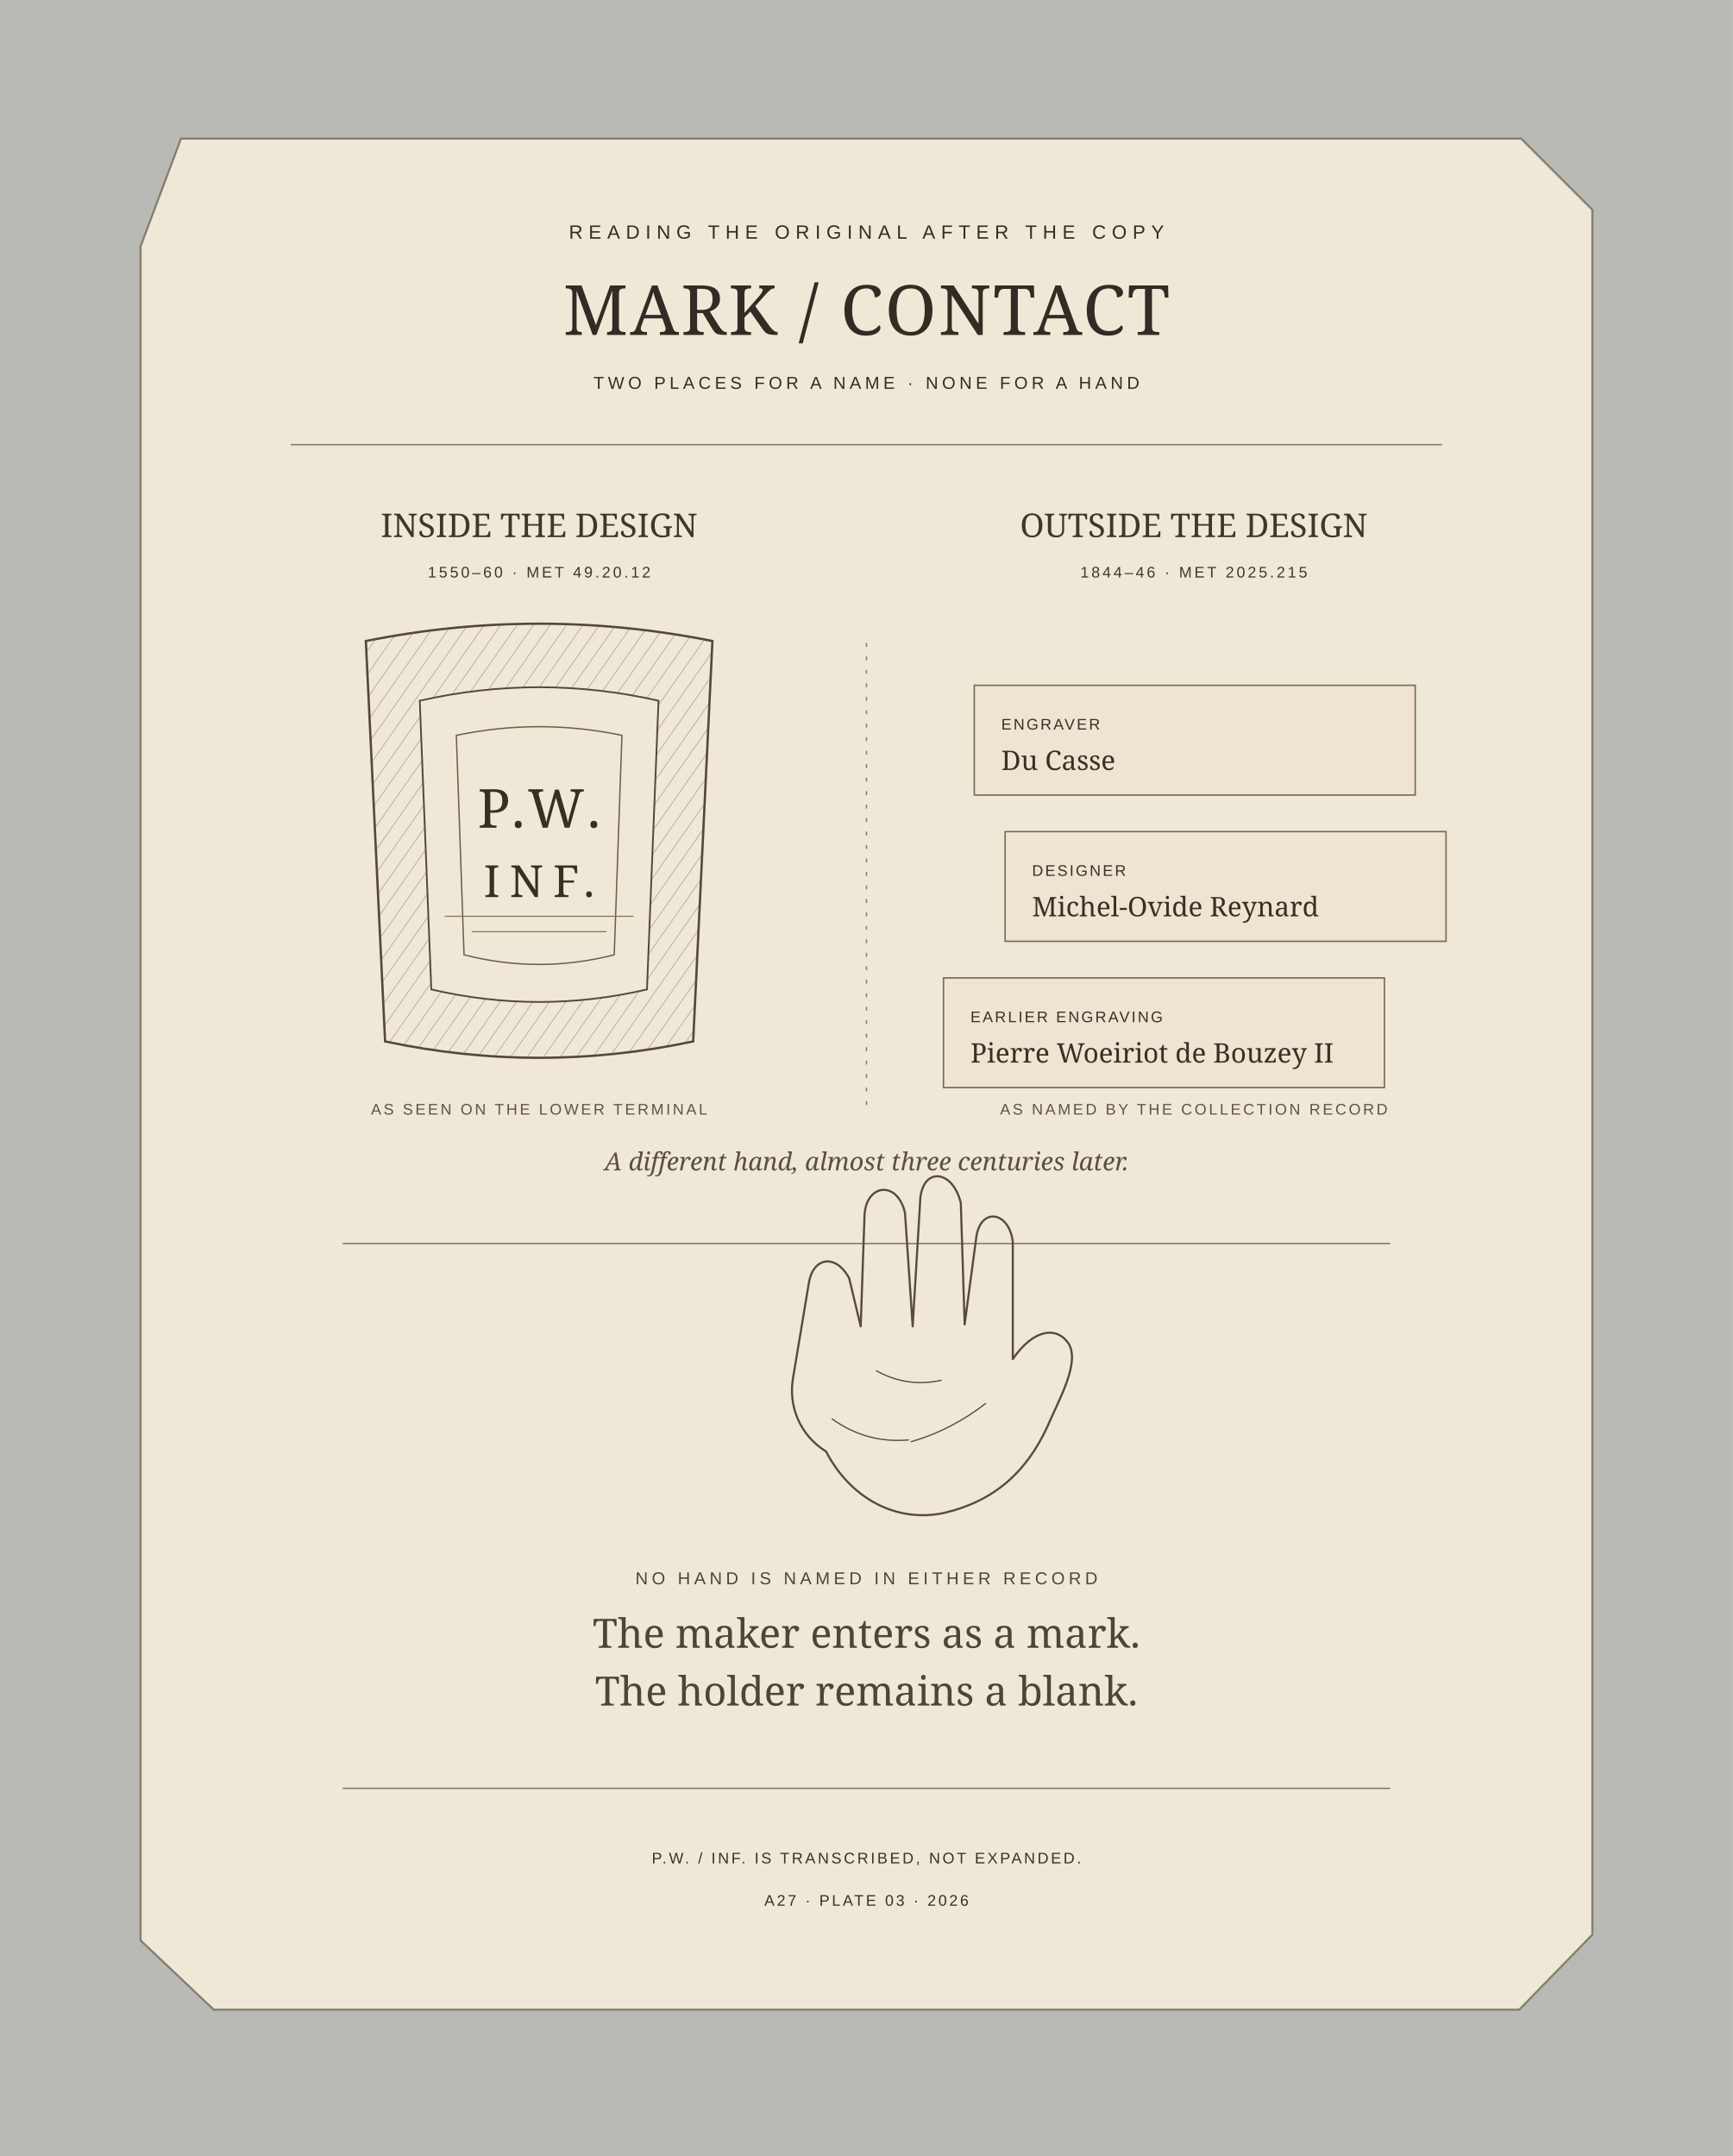
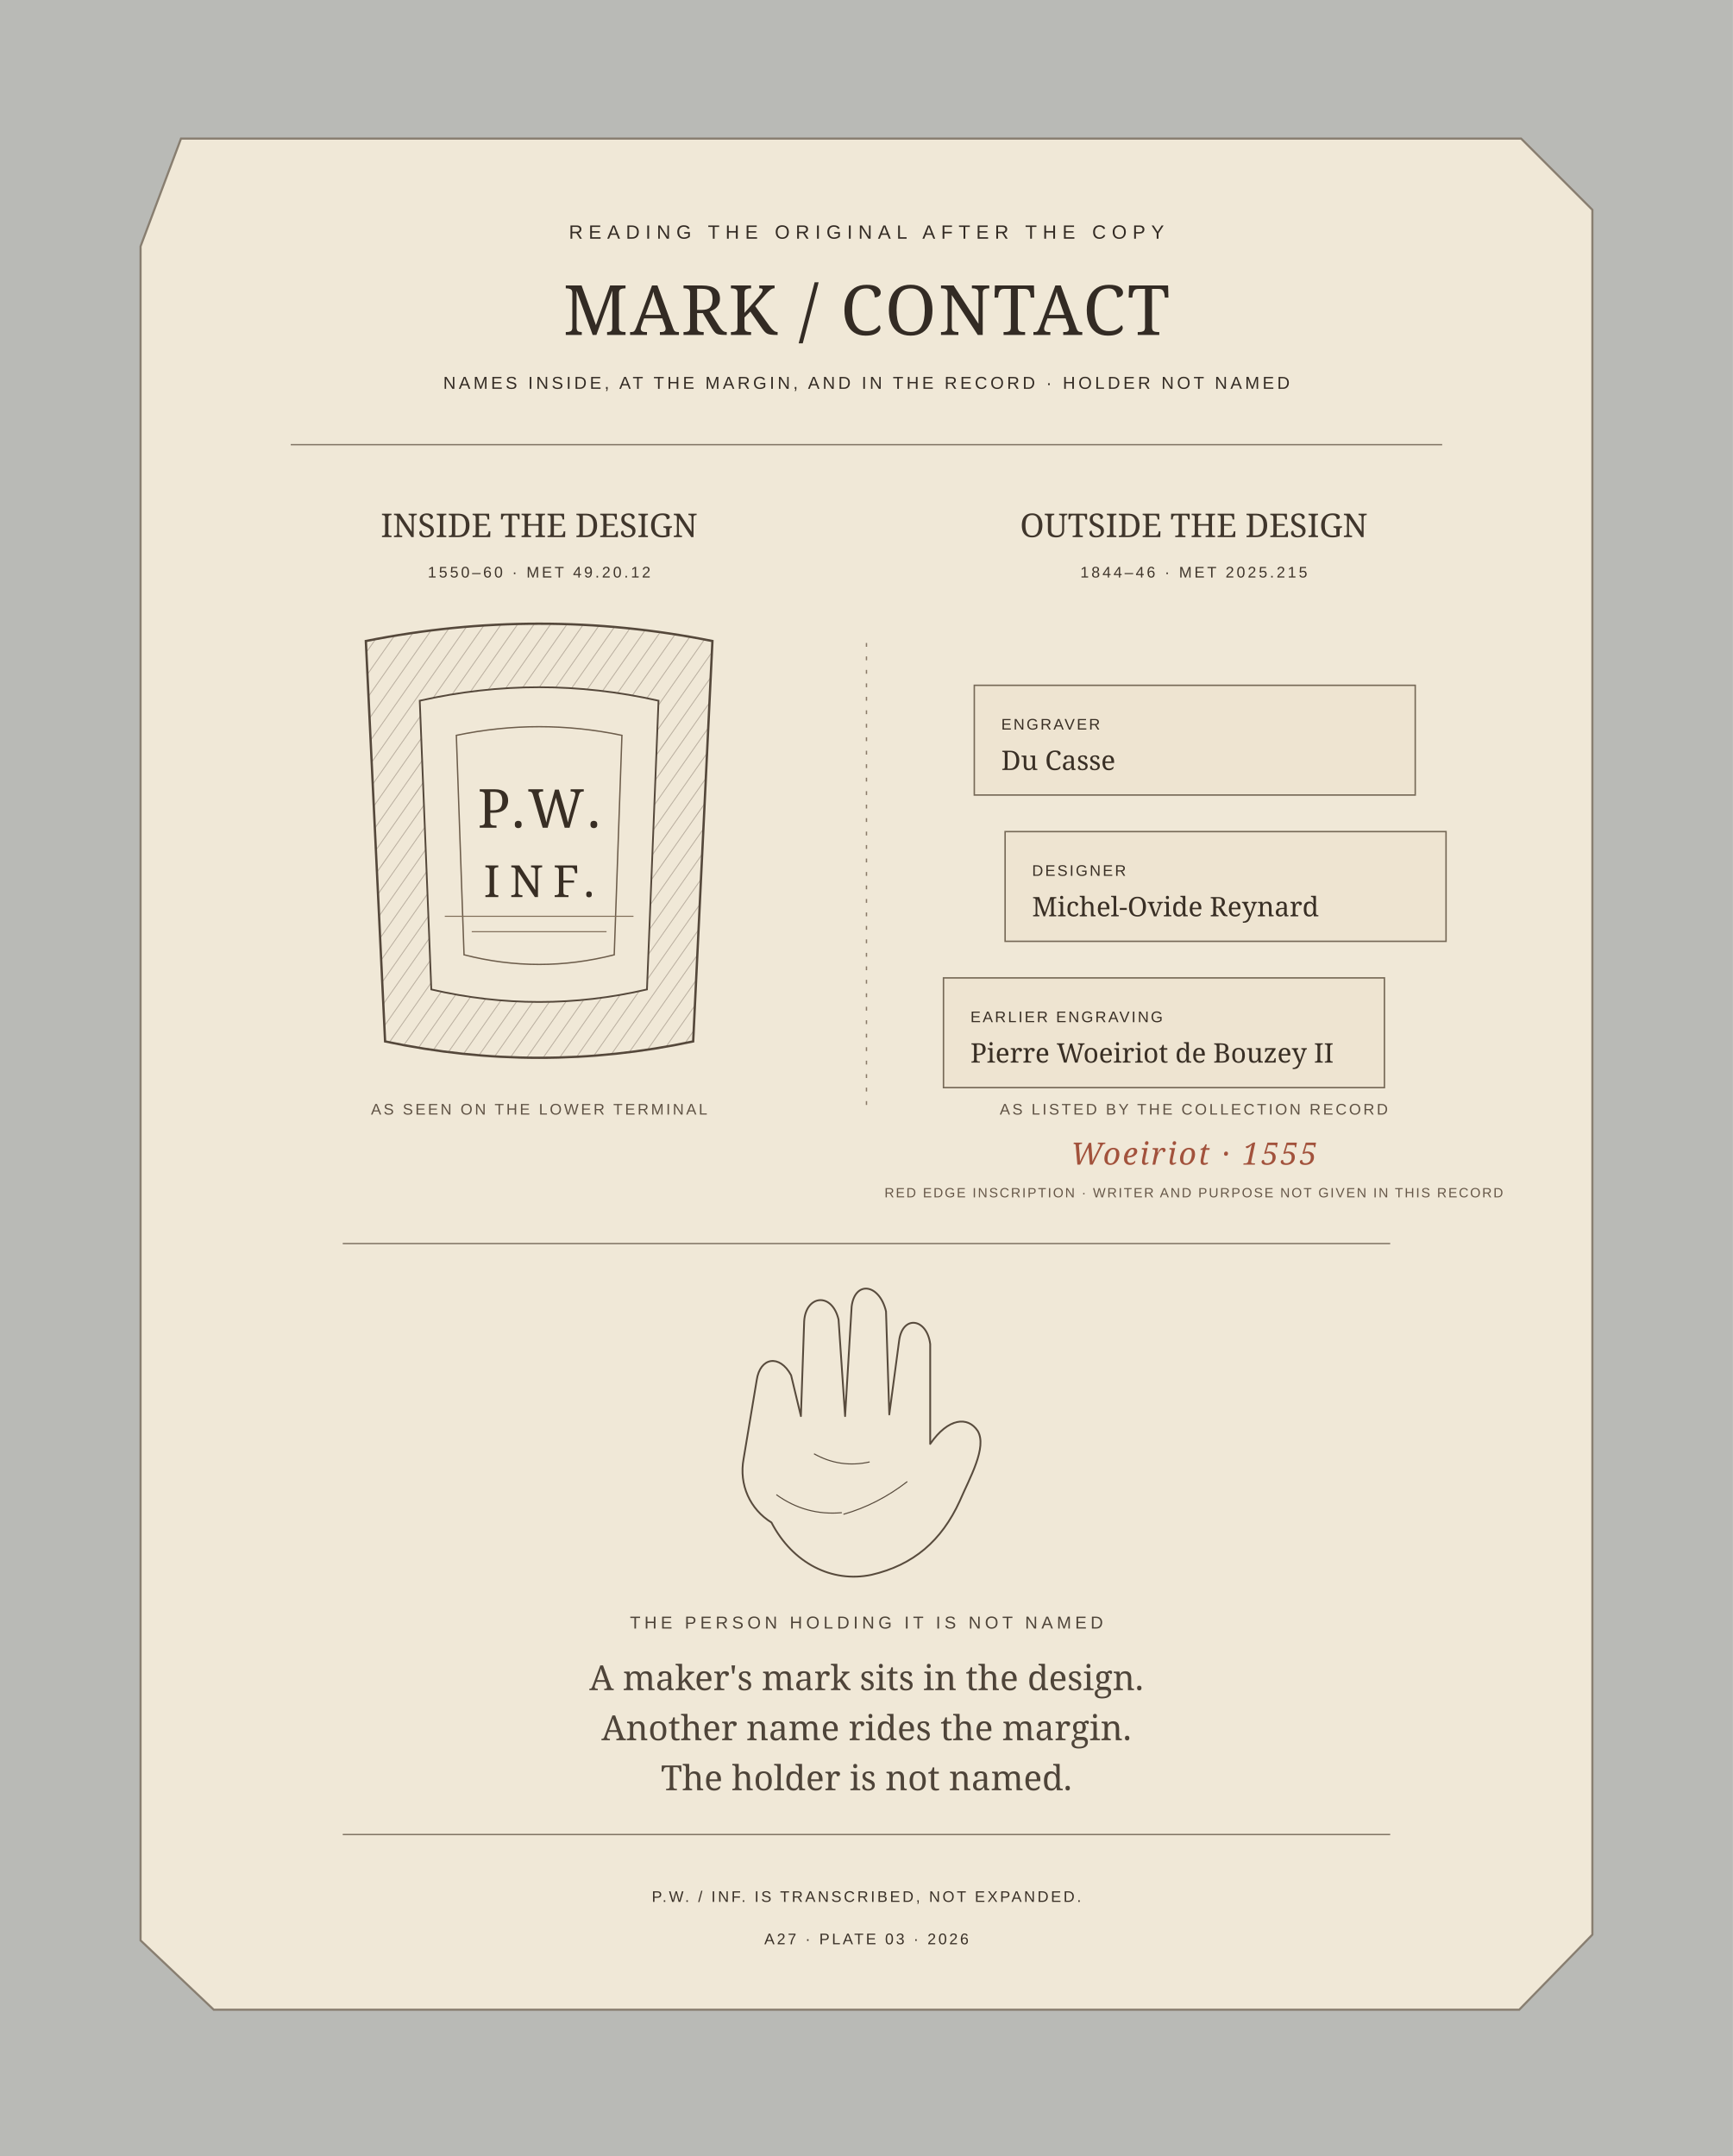
<svg xmlns="http://www.w3.org/2000/svg" viewBox="0 0 900 1120" role="img" aria-labelledby="title desc">
  <defs>
    <pattern id="lines" width="7" height="7" patternUnits="userSpaceOnUse" patternTransform="rotate(35)">
      <path d="M0 0V7" stroke="#564739" stroke-width=".5" opacity=".6" />
    </pattern>
  </defs>
  <rect width="900" height="1120" fill="#b9bab6" />
  <path d="M94 72H790L827 109V1005L789 1044H111L73 1008V128Z" fill="#f0e8d7" stroke="#887e70" stroke-width="1.1" />
  <g fill="#332b24" text-anchor="middle">
    <text x="450" y="124" font-family="Arial,sans-serif" font-size="10" letter-spacing="3">READING THE ORIGINAL AFTER THE COPY</text>
    <text x="450" y="174" font-family="Georgia,serif" font-size="36" letter-spacing="1">MARK / CONTACT</text>
-     <text x="450" y="202" font-family="Arial,sans-serif" font-size="9" letter-spacing="2">TWO PLACES FOR A NAME · NONE FOR A HAND</text>
+     <text x="450" y="202" font-family="Arial,sans-serif" font-size="9" letter-spacing="1.6">NAMES INSIDE, AT THE MARGIN, AND IN THE RECORD · HOLDER NOT NAMED</text>
  </g>
  <path d="M151 231H749" stroke="#827566" stroke-width=".7" />
  <g fill="#40362c" text-anchor="middle">
    <text x="280" y="279" font-family="Georgia,serif" font-size="17">INSIDE THE DESIGN</text>
    <text x="620" y="279" font-family="Georgia,serif" font-size="17">OUTSIDE THE DESIGN</text>
    <text x="280" y="300" font-family="Arial,sans-serif" font-size="8" letter-spacing="1.3">1550–60 · MET 49.20.12</text>
    <text x="620" y="300" font-family="Arial,sans-serif" font-size="8" letter-spacing="1.3">1844–46 · MET 2025.215</text>
  </g>
  <path d="M190 333 Q280 315 370 333 L360 541 Q280 558 200 541Z" fill="url(#lines)" stroke="#55483b" stroke-width="1.2" />
  <path d="M218 364 Q280 350 342 364 L336 514 Q280 527 224 514Z" fill="#f0e8d7" stroke="#55483b" stroke-width=".9" />
  <path d="M237 382 Q280 373 323 382 L319 496 Q280 506 241 496Z" fill="none" stroke="#6d5d4b" stroke-width=".7" />
  <g fill="#382e24" text-anchor="middle" font-family="Georgia,serif">
    <text x="280" y="430" font-size="28" letter-spacing="4">P.W.</text>
    <text x="280" y="466" font-size="23" letter-spacing="5">INF.</text>
  </g>
  <path d="M231 476H329 M245 484H315" stroke="#806e59" stroke-width=".55" />
  <g fill="#5e5143" text-anchor="middle">
    <text x="280" y="579" font-family="Arial,sans-serif" font-size="8" letter-spacing="1.2">AS SEEN ON THE LOWER TERMINAL</text>
-     <text x="620" y="579" font-family="Arial,sans-serif" font-size="8" letter-spacing="1.2">AS NAMED BY THE COLLECTION RECORD</text>
+     <text x="620" y="579" font-family="Arial,sans-serif" font-size="8" letter-spacing="1.2">AS LISTED BY THE COLLECTION RECORD</text>
  </g>
  <g stroke="#766957" fill="#eee4d1">
    <path d="M506 356H735V413H506Z" stroke-width=".75" />
    <path d="M522 432H751V489H522Z" stroke-width=".75" />
    <path d="M490 508H719V565H490Z" stroke-width=".75" />
  </g>
  <g fill="#392f25" font-family="Arial,sans-serif">
    <text x="520" y="379" font-size="8" letter-spacing="1">ENGRAVER</text>
    <text x="520" y="400" font-family="Georgia,serif" font-size="14">Du Casse</text>
    <text x="536" y="455" font-size="8" letter-spacing="1">DESIGNER</text>
    <text x="536" y="476" font-family="Georgia,serif" font-size="14">Michel-Ovide Reynard</text>
    <text x="504" y="531" font-size="8" letter-spacing="1">EARLIER ENGRAVING</text>
    <text x="504" y="552" font-family="Georgia,serif" font-size="14">Pierre Woeiriot de Bouzey II</text>
  </g>
+   <g fill="#a2523c" text-anchor="middle">
+     <text x="620" y="605" font-family="Georgia,serif" font-size="16" font-style="italic" letter-spacing="1">Woeiriot · 1555</text>
+   </g>
+   <text x="620" y="622" text-anchor="middle" fill="#665748" font-family="Arial,sans-serif" font-size="7" letter-spacing=".8">RED EDGE INSCRIPTION · WRITER AND PURPOSE NOT GIVEN IN THIS RECORD</text>
  <path d="M450 334V579" stroke="#897a68" stroke-width=".7" stroke-dasharray="2 5" />
-   <text x="450" y="608" text-anchor="middle" fill="#5a4e40" font-family="Georgia,serif" font-size="13" font-style="italic">A different hand, almost three centuries later.</text>
  <path d="M178 646H722" stroke="#827566" stroke-width=".7" />
-   <g fill="none" stroke="#584b3d" stroke-width="1.1" stroke-linejoin="round">
+   <g transform="translate(36 150) scale(.85)" fill="none" stroke="#584b3d" stroke-width="1.1" stroke-linejoin="round">
    <path d="M429 754 C416 746 409 731 412 715 L420 667 C422 653 434 651 441 664 L447 689 L449 631 C450 615 466 613 470 630 L474 689 L478 622 C480 606 495 608 499 625 L501 688 L507 643 C509 627 524 629 526 645 L526 706 C537 690 549 689 555 698 C561 708 550 727 544 741 C533 765 516 780 490 786 C466 791 442 779 429 754Z" />
    <path d="M432 737Q450 750 472 748 M473 749Q494 743 512 729 M455 712Q471 721 489 717" stroke-width=".65" />
  </g>
  <g fill="#4e4439" text-anchor="middle">
-     <text x="450" y="823" font-family="Arial,sans-serif" font-size="9" letter-spacing="2">NO HAND IS NAMED IN EITHER RECORD</text>
-     <text x="450" y="856" font-family="Georgia,serif" font-size="21">The maker enters as a mark.</text>
-     <text x="450" y="886" font-family="Georgia,serif" font-size="21">The holder remains a blank.</text>
+     <text x="450" y="846" font-family="Arial,sans-serif" font-size="9" letter-spacing="2">THE PERSON HOLDING IT IS NOT NAMED</text>
+     <text x="450" y="878" font-family="Georgia,serif" font-size="18">A maker's mark sits in the design.</text>
+     <text x="450" y="904" font-family="Georgia,serif" font-size="18">Another name rides the margin.</text>
+     <text x="450" y="930" font-family="Georgia,serif" font-size="18">The holder is not named.</text>
  </g>
-   <path d="M178 929H722" stroke="#827566" stroke-width=".7" />
+   <path d="M178 953H722" stroke="#827566" stroke-width=".7" />
  <g fill="#393027" text-anchor="middle">
-     <text x="450" y="968" font-family="Arial,sans-serif" font-size="8" letter-spacing="1.2">P.W. / INF. IS TRANSCRIBED, NOT EXPANDED.</text>
-     <text x="450" y="990" font-family="Arial,sans-serif" font-size="8" letter-spacing="1.2">A27 · PLATE 03 · 2026</text>
+     <text x="450" y="988" font-family="Arial,sans-serif" font-size="8" letter-spacing="1.2">P.W. / INF. IS TRANSCRIBED, NOT EXPANDED.</text>
+     <text x="450" y="1010" font-family="Arial,sans-serif" font-size="8" letter-spacing="1.2">A27 · PLATE 03 · 2026</text>
  </g>
</svg>
